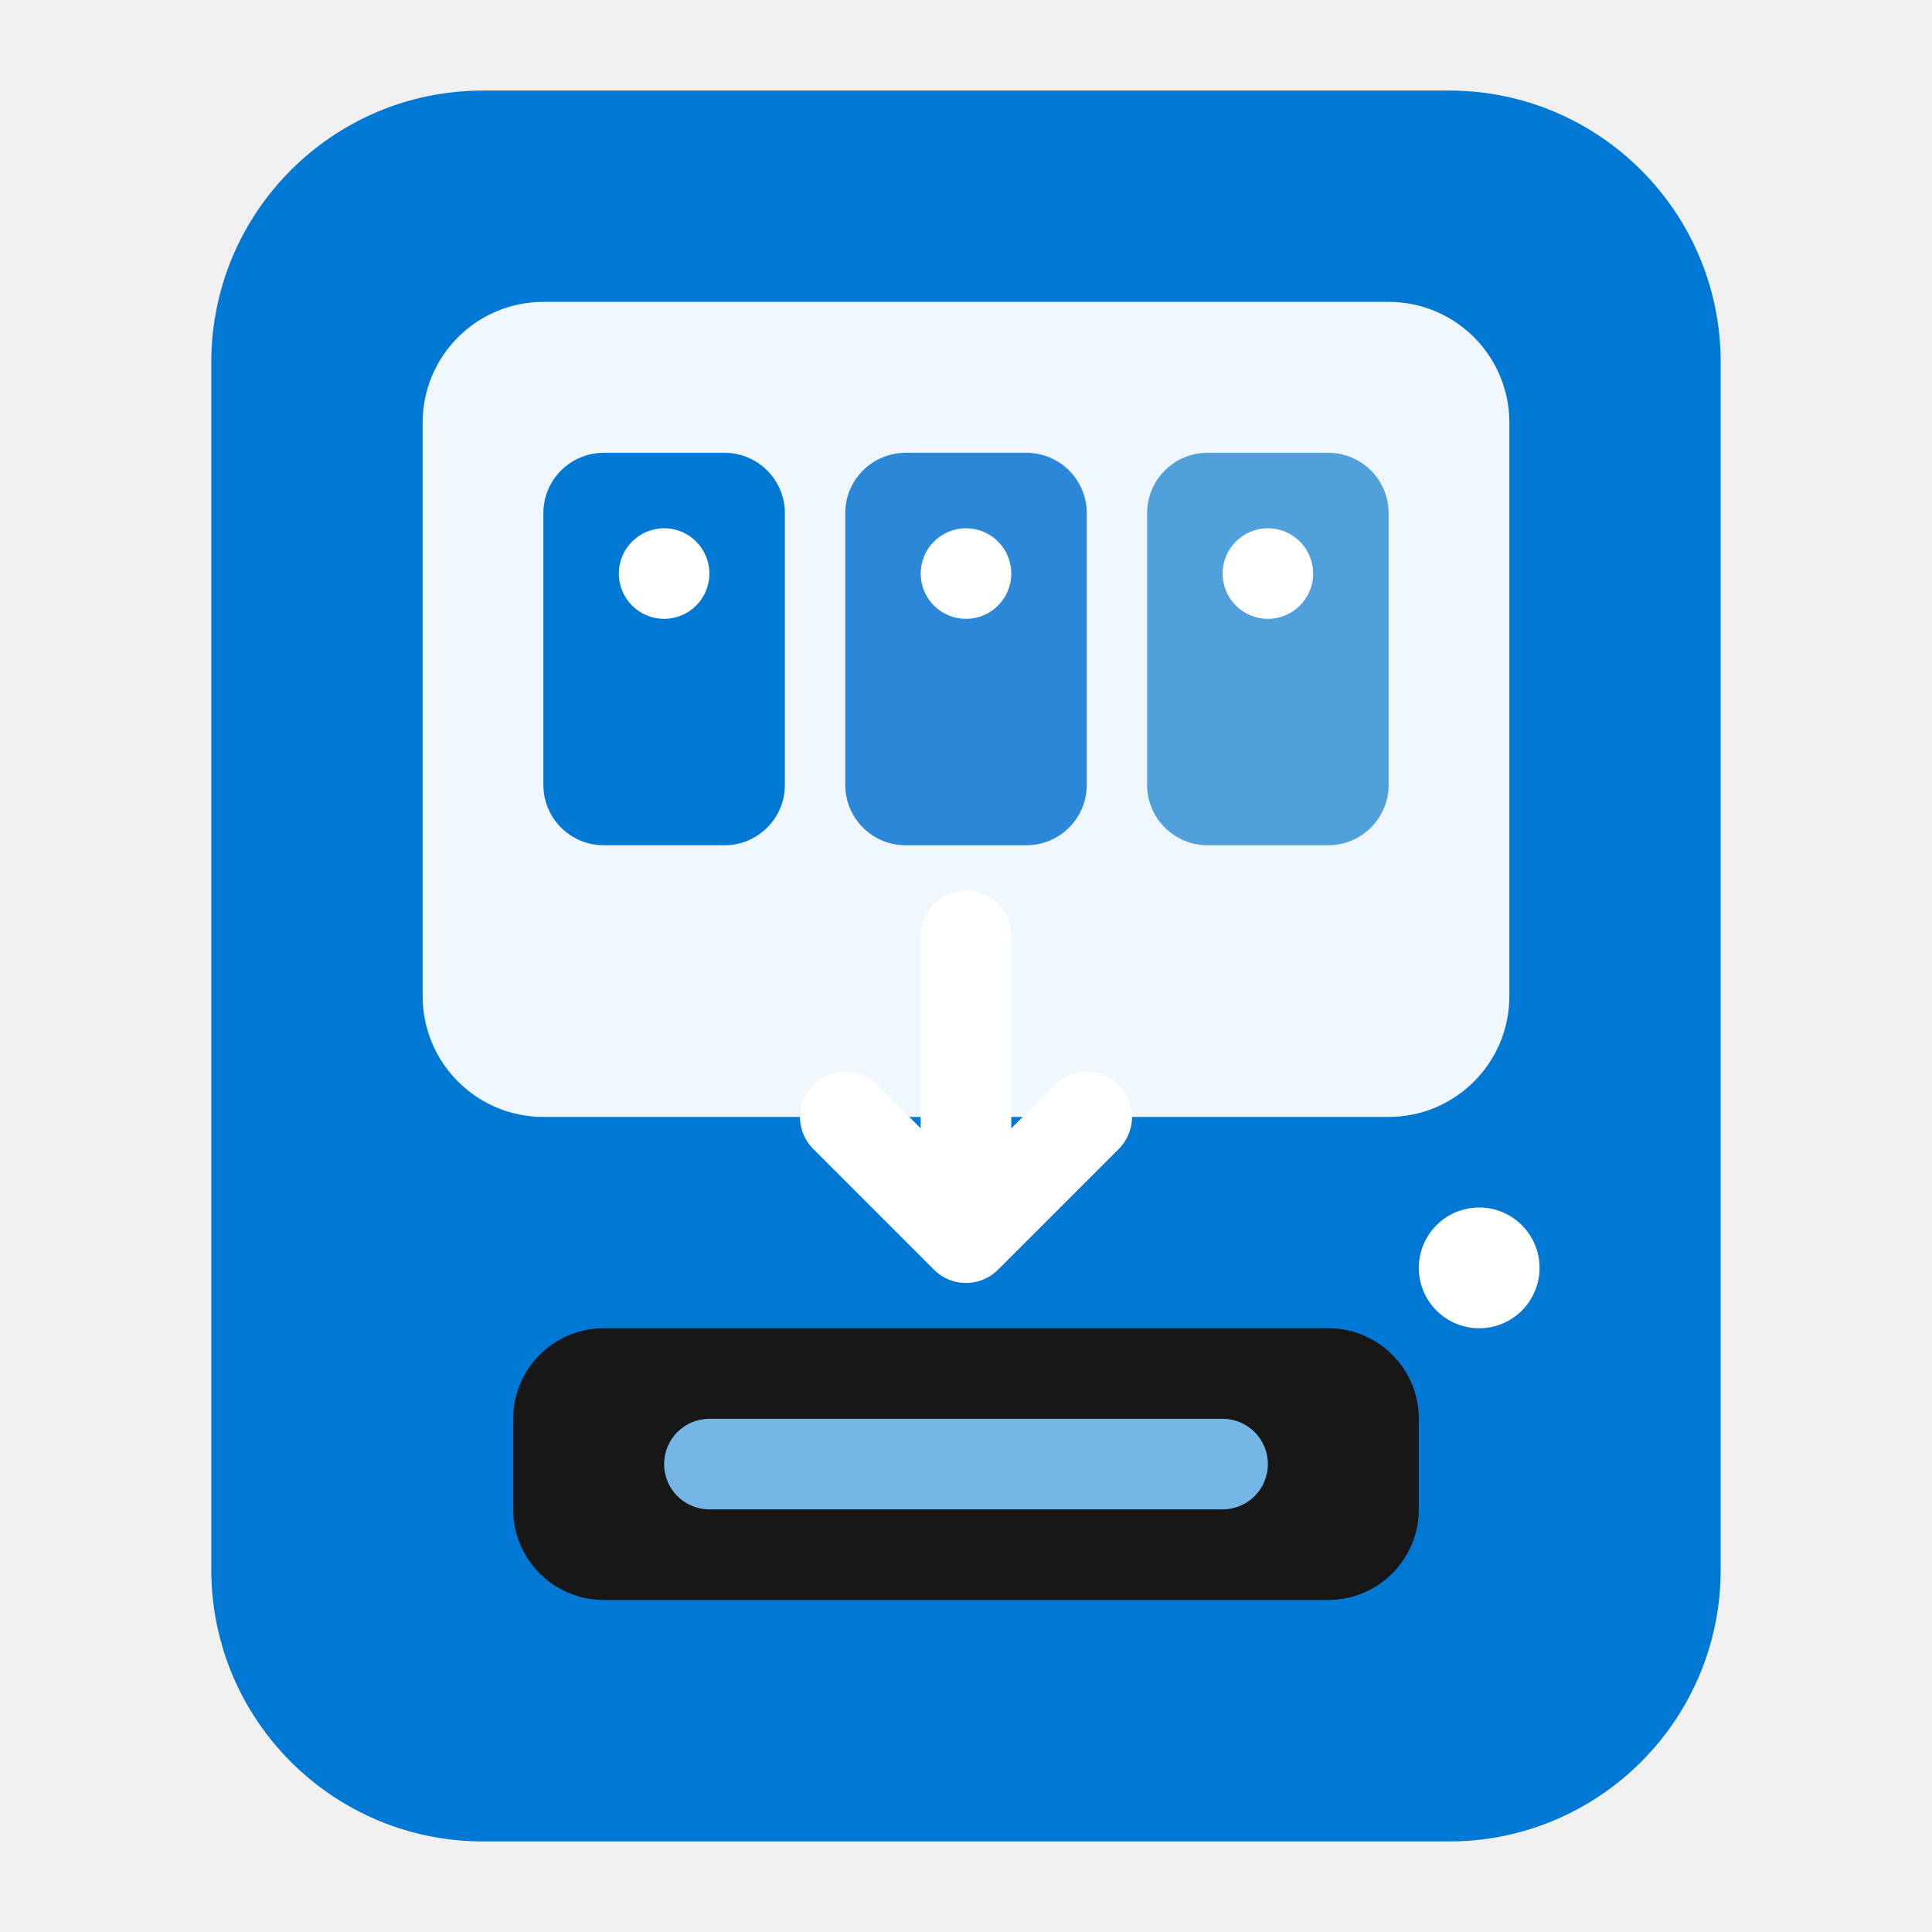
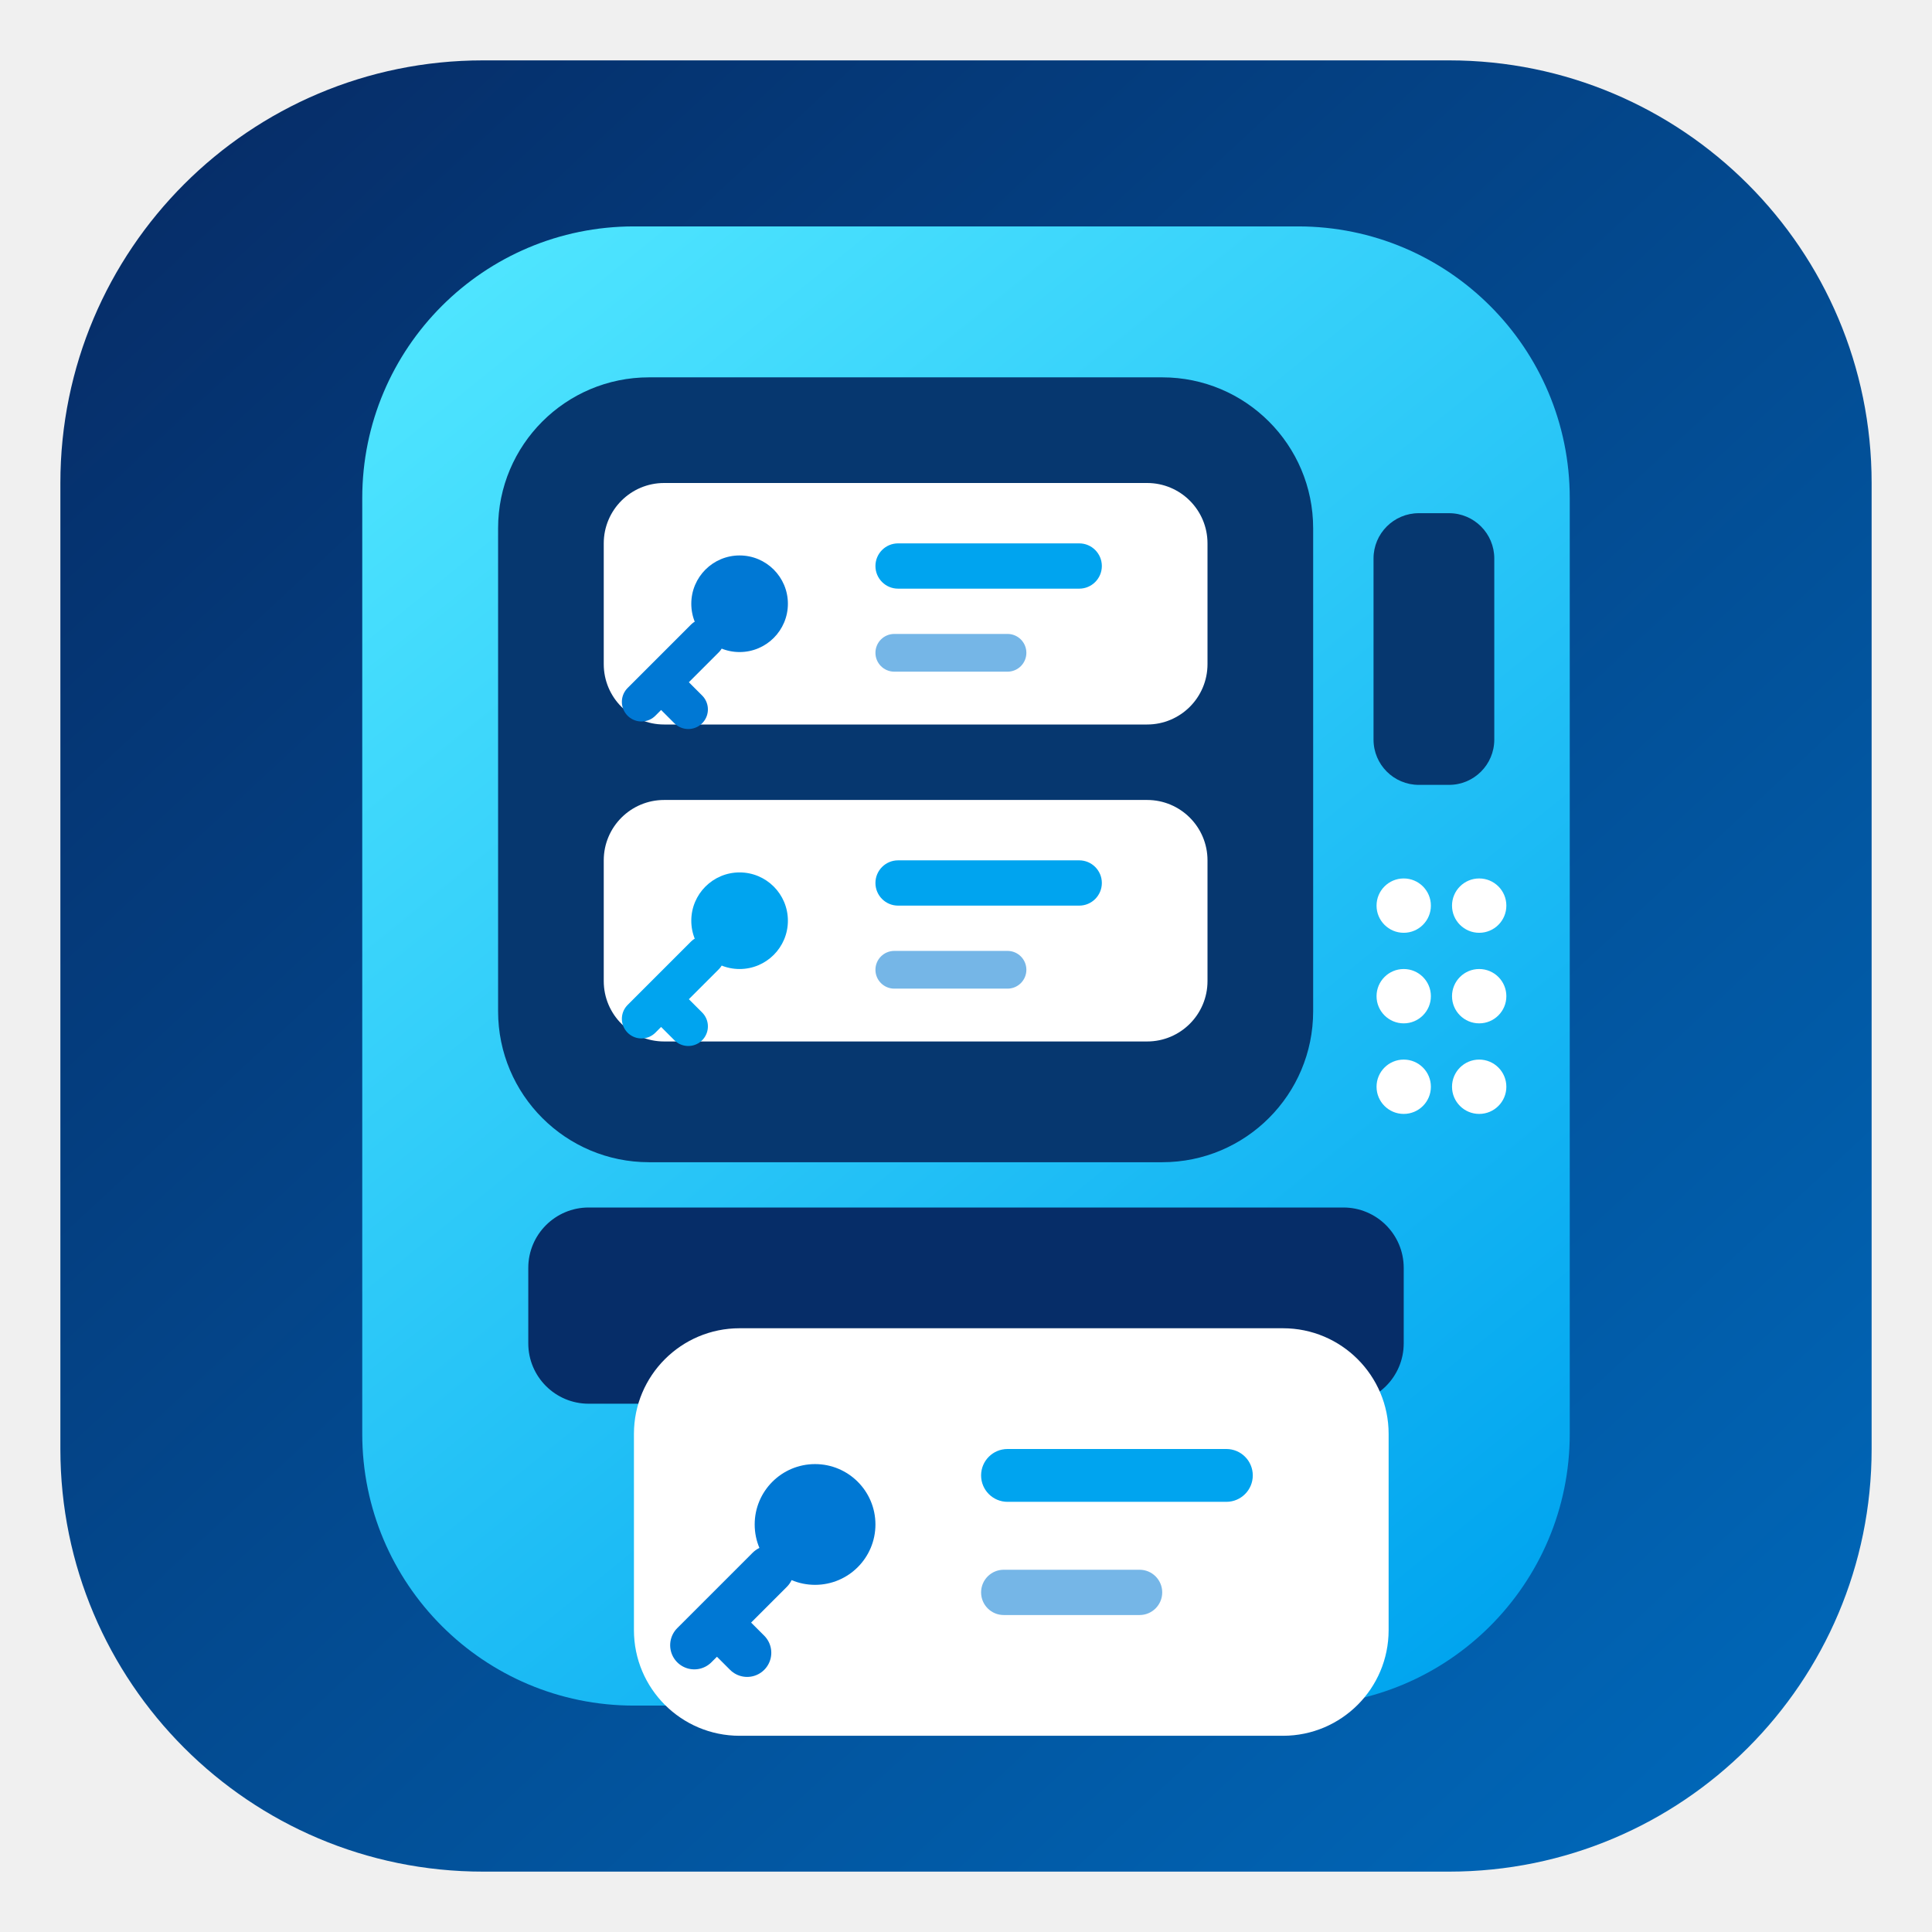
- <svg xmlns="http://www.w3.org/2000/svg" viewBox="0 0 64 64" role="img">
-   <rect x="7" y="3" width="50" height="58" rx="9" fill="#0078d4" />
-   <rect x="14" y="10" width="36" height="27" rx="4" fill="#eff6fc" />
-   <rect x="18" y="15" width="8" height="13" rx="2" fill="#0078d4" />
-   <rect x="28" y="15" width="8" height="13" rx="2" fill="#2b88d8" />
-   <rect x="38" y="15" width="8" height="13" rx="2" fill="#50a0dc" />
-   <circle cx="22" cy="19" r="1.5" fill="#ffffff" />
-   <circle cx="32" cy="19" r="1.5" fill="#ffffff" />
-   <circle cx="42" cy="19" r="1.5" fill="#ffffff" />
-   <path d="M32 31v10m-4-4 4 4 4-4" fill="none" stroke="#ffffff" stroke-width="3" stroke-linecap="round" stroke-linejoin="round" />
-   <rect x="17" y="44" width="30" height="9" rx="3" fill="#171717" />
-   <rect x="22" y="47" width="20" height="3" rx="1.5" fill="#75b6e7" />
-   <circle cx="49" cy="42" r="2" fill="#ffffff" />
+ <svg xmlns="http://www.w3.org/2000/svg" viewBox="0 0 128 128" role="img">
+   <defs>
+     <linearGradient id="background" x1="12" y1="8" x2="116" y2="120" gradientUnits="userSpaceOnUse">
+       <stop stop-color="#062d68" />
+       <stop offset="1" stop-color="#0067b8" />
+     </linearGradient>
+     <linearGradient id="machine" x1="28" y1="18" x2="101" y2="108" gradientUnits="userSpaceOnUse">
+       <stop stop-color="#50e6ff" />
+       <stop offset="1" stop-color="#00a4ef" />
+     </linearGradient>
+   </defs>
+   <rect x="4" y="4" width="120" height="120" rx="28" fill="url(#background)" />
+   <rect x="24" y="15" width="80" height="98" rx="18" fill="url(#machine)" />
+   <rect x="33" y="25" width="54" height="52" rx="10" fill="#06376f" />
+   <g>
+     <rect x="40" y="32" width="40" height="16" rx="4" fill="#ffffff" />
+     <circle cx="49" cy="40" r="3.2" fill="#0078d4" />
+     <path d="m46.7 42.3-4.2 4.2m1.3-1.3 1.8 1.8" fill="none" stroke="#0078d4" stroke-linecap="round" stroke-width="2.6" />
+     <rect x="58" y="36" width="15" height="3" rx="1.5" fill="#00a4ef" />
+     <rect x="58" y="42" width="10" height="2.5" rx="1.25" fill="#75b6e7" />
+     <rect x="40" y="53" width="40" height="16" rx="4" fill="#ffffff" />
+     <circle cx="49" cy="61" r="3.2" fill="#00a4ef" />
+     <path d="m46.7 63.3-4.2 4.2m1.3-1.3 1.8 1.8" fill="none" stroke="#00a4ef" stroke-linecap="round" stroke-width="2.6" />
+     <rect x="58" y="57" width="15" height="3" rx="1.5" fill="#00a4ef" />
+     <rect x="58" y="63" width="10" height="2.5" rx="1.25" fill="#75b6e7" />
+   </g>
+   <rect x="91" y="34" width="8" height="18" rx="3" fill="#06376f" />
+   <g fill="#ffffff">
+     <circle cx="93" cy="60" r="1.8" />
+     <circle cx="98" cy="60" r="1.8" />
+     <circle cx="93" cy="66" r="1.8" />
+     <circle cx="98" cy="66" r="1.8" />
+     <circle cx="93" cy="72" r="1.8" />
+     <circle cx="98" cy="72" r="1.8" />
+   </g>
+   <rect x="35" y="80" width="58" height="13" rx="4" fill="#062d68" />
+   <rect x="42" y="88" width="50" height="27" rx="7" fill="#ffffff" />
+   <circle cx="54" cy="101" r="4" fill="#0078d4" />
+   <path d="m51 104-5 5m1.5-1.5 2 2" fill="none" stroke="#0078d4" stroke-linecap="round" stroke-width="3.2" />
+   <rect x="65" y="96" width="18" height="3.5" rx="1.75" fill="#00a4ef" />
+   <rect x="65" y="104" width="12" height="3" rx="1.5" fill="#75b6e7" />
</svg>
